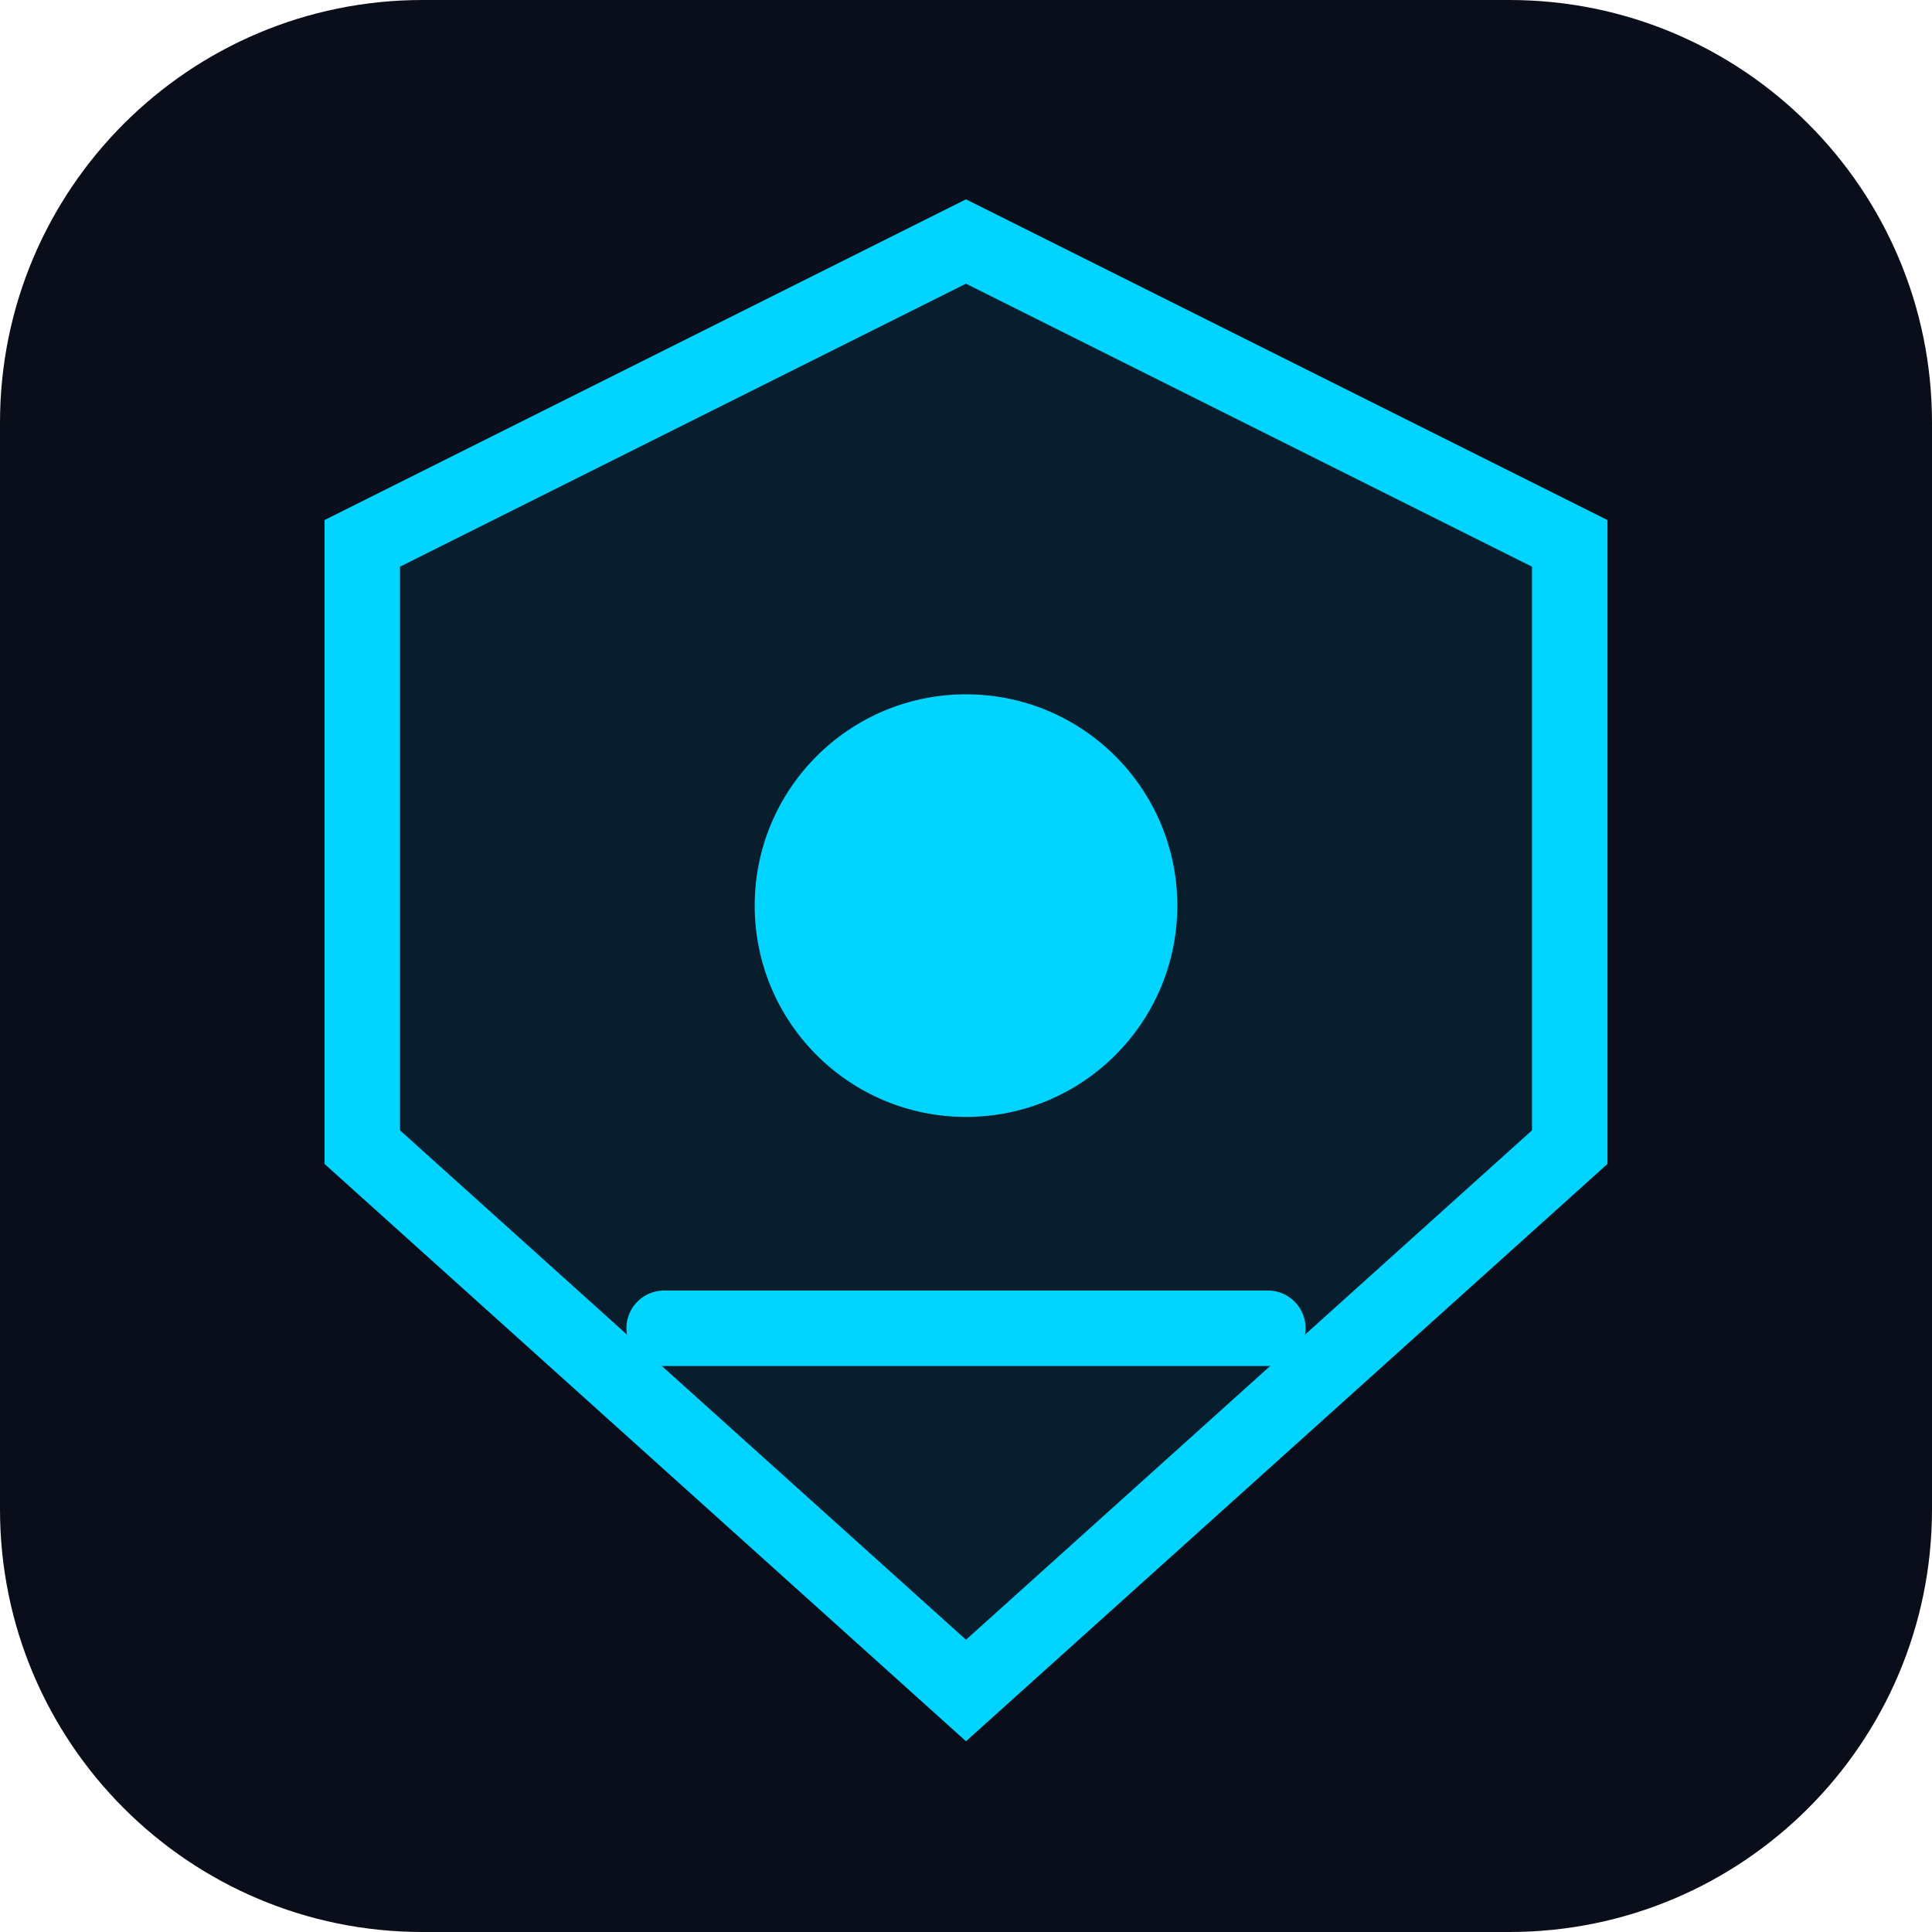
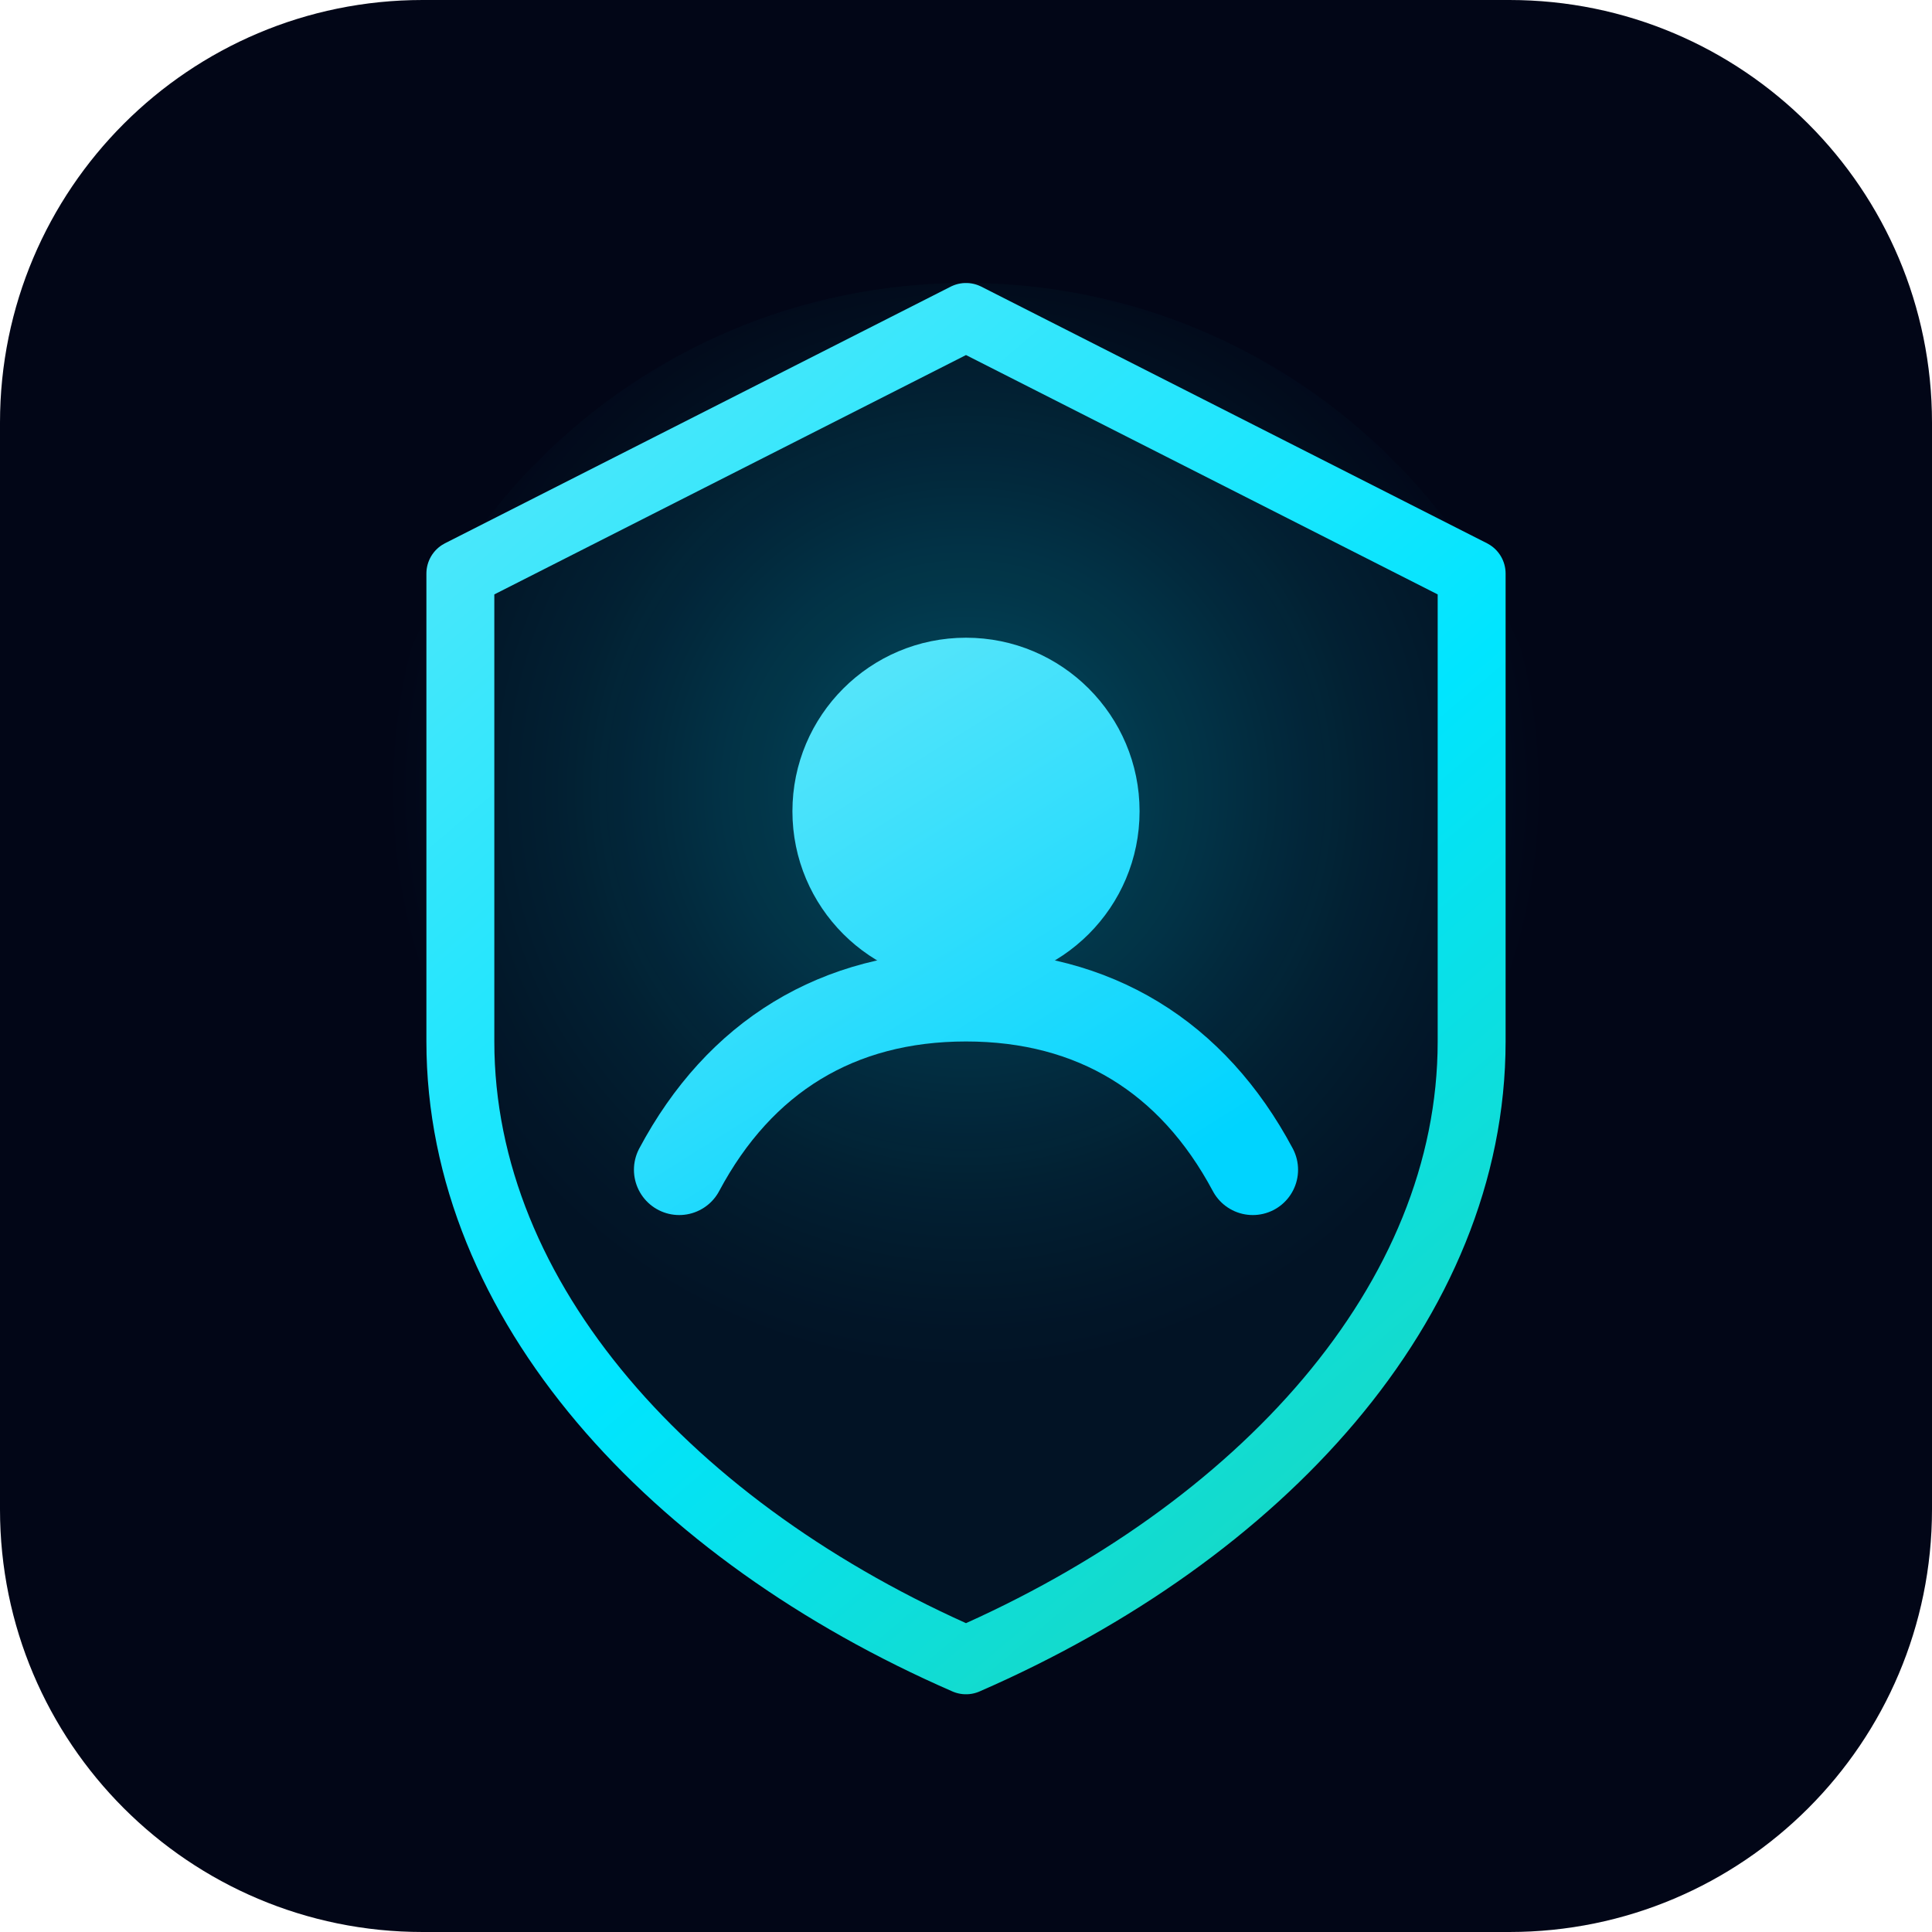
- <svg xmlns="http://www.w3.org/2000/svg" viewBox="0 0 64 64" fill="none">
-   <rect width="64" height="64" rx="14" fill="#0A0E1A" />
-   <path d="M32 8 L52 18 V38 L32 56 L12 38 V18 Z" stroke="#00D4FF" stroke-width="2.5" fill="rgba(0,212,255,0.08)" />
-   <circle cx="32" cy="30" r="7" fill="#00D4FF" />
-   <path d="M22 44 L42 44" stroke="#00D4FF" stroke-width="2.5" stroke-linecap="round" />
+ <svg xmlns="http://www.w3.org/2000/svg" viewBox="0 0 1024 1024" fill="none" role="img" aria-label="VouchEdge">
+   <defs>
+     <linearGradient id="ve-shield-stroke" x1="180" y1="120" x2="844" y2="900" gradientUnits="userSpaceOnUse">
+       <stop offset="0%" stop-color="#67E8F9" />
+       <stop offset="55%" stop-color="#00E5FF" />
+       <stop offset="100%" stop-color="#22D3A6" />
+     </linearGradient>
+     <linearGradient id="ve-core-fill" x1="420" y1="300" x2="620" y2="620" gradientUnits="userSpaceOnUse">
+       <stop offset="0%" stop-color="#67E8F9" />
+       <stop offset="100%" stop-color="#00D4FF" />
+     </linearGradient>
+     <radialGradient id="ve-glow" cx="50%" cy="42%" r="48%">
+       <stop offset="0%" stop-color="#00E5FF" stop-opacity="0.28" />
+       <stop offset="70%" stop-color="#00E5FF" stop-opacity="0.06" />
+       <stop offset="100%" stop-color="#00E5FF" stop-opacity="0" />
+     </radialGradient>
+   </defs>
+   <rect width="1024" height="1024" rx="224" fill="#020617" />
+   <circle cx="512" cy="470" r="320" fill="url(#ve-glow)" />
+   <path d="M512 168 L780 304 V552 C780 690 668 812 512 880 C356 812 244 690 244 552 V304 Z" stroke="url(#ve-shield-stroke)" stroke-width="36" stroke-linejoin="round" fill="rgba(0,229,255,0.06)" />
+   <circle cx="512" cy="430" r="92" fill="url(#ve-core-fill)" />
+   <path d="M360 620 C392 560 444 528 512 528 C580 528 632 560 664 620" stroke="url(#ve-core-fill)" stroke-width="48" stroke-linecap="round" fill="none" />
</svg>
